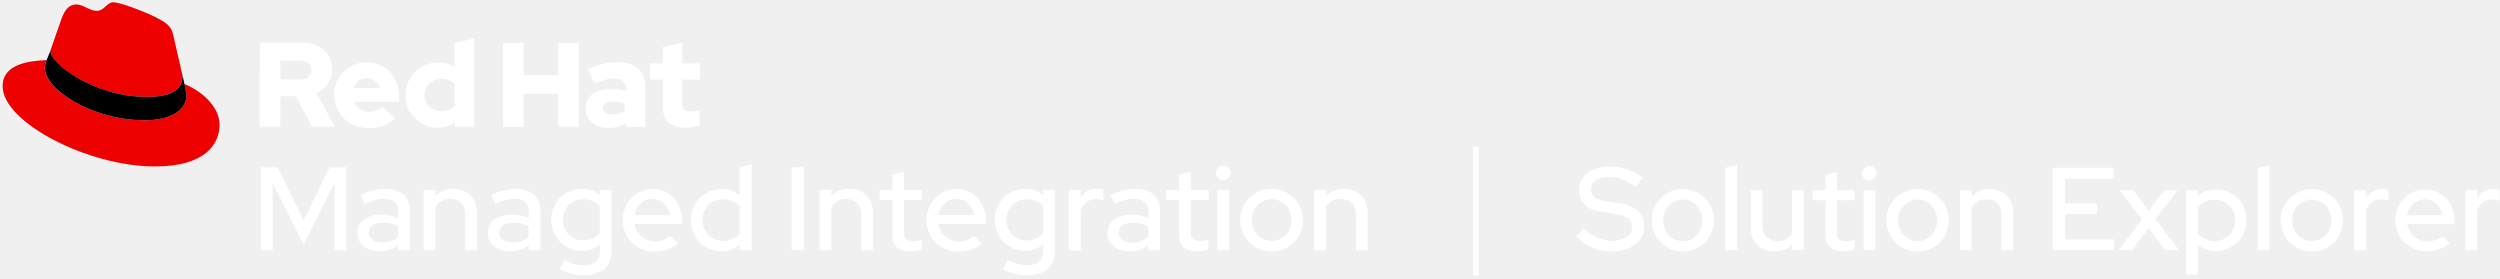
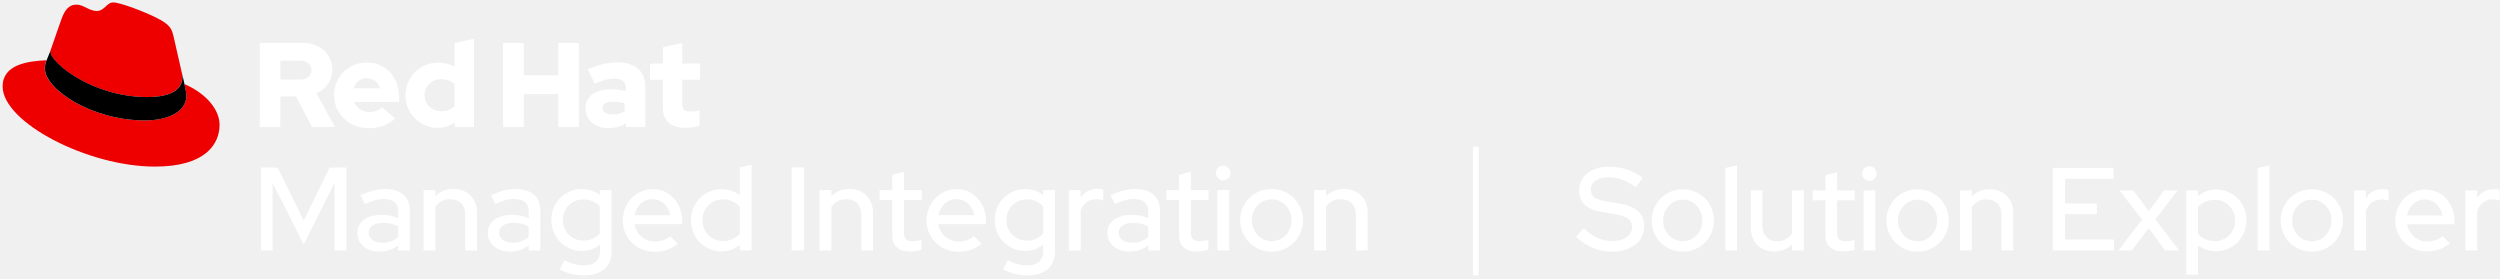
- <svg xmlns="http://www.w3.org/2000/svg" version="1.1" id="Layer_1" x="0px" y="0px" viewBox="0 0 2193 244" height="45px" style="enable-background:new 0 0 2193 244;" xml:space="preserve">
+ <svg xmlns="http://www.w3.org/2000/svg" width="404px" height="45px" version="1.1" id="Layer_1" x="0px" y="0px" viewBox="0 0 2193 244" style="enable-background:new 0 0 2193 244;" xml:space="preserve">
  <style type="text/css">
	.st0{fill:#EE0000;}
	.st1{fill:#FFFFFF;}
</style>
  <path class="st0" d="M129.3,85c12.5,0,30.6-2.6,30.6-17.5c0-1.1-0.1-2.3-0.3-3.4l-7.4-32.4c-1.7-7.1-3.2-10.4-15.7-16.6  C126.7,10.2,105.6,2,99.3,2c-5.8,0-7.6,7.5-14.4,7.5c-6.7,0-11.6-5.6-17.9-5.6C61,3.9,57,8,54,16.4c0,0-8.4,23.7-9.5,27.2  c-0.2,0.6-0.3,1.3-0.2,1.9C44.3,54.8,80.6,85,129.3,85 M161.8,73.6c1.7,8.2,1.7,9.1,1.7,10.1c0,14-15.7,21.8-36.4,21.8  c-46.8,0-87.8-27.4-87.8-45.5c0-2.5,0.5-5,1.5-7.3C24.1,53.5,2.3,56.5,2.3,75.7c0,31.5,74.6,70.3,133.6,70.3  c45.3,0,56.7-20.5,56.7-36.7C192.6,96.6,181.6,82.2,161.8,73.6" />
  <path d="M161.8,73.6c1.7,8.2,1.7,9.1,1.7,10.1c0,14-15.7,21.8-36.4,21.8c-46.8,0-87.7-27.4-87.7-45.5c0-2.5,0.5-5,1.5-7.3l3.7-9.1  c-0.2,0.6-0.3,1.3-0.2,1.9c0,9.2,36.3,39.5,85,39.5c12.5,0,30.6-2.6,30.6-17.5c0-1.1-0.1-2.3-0.3-3.4L161.8,73.6z" />
  <path class="st1" d="M239.1,160.3v59.3h-10.2v-72.8h14.6l22.9,46.5l22.8-46.5h14.6v72.8h-10.3v-59.4l-27.1,54.2L239.1,160.3z   M313.5,204.4c0-10.6,9-16.1,21.4-16.1c5,0,9.9,1,14.5,2.9v-5.6c0-7.5-4.5-11.2-12.9-11.2c-5.1,0-10.3,1.6-16.4,4.5l-3.9-7.8  c7.5-3.5,14.4-5.4,21.7-5.4c13.6,0,21.6,6.7,21.6,18.9v35h-10.2V215c-4.6,3.8-10,5.5-16.4,5.5C321.4,220.5,313.5,213.8,313.5,204.4z   M335.3,212.8c5.1,0.2,10.1-1.6,14-5v-9.3c-4.2-2.2-8.9-3.3-13.6-3.1c-7.3,0-12.3,3.2-12.3,8.7C323.5,209.4,328.4,212.8,335.3,212.8  z M371.5,166.6h10.4v5.3c4.2-4.2,10-6.5,15.9-6.3c12.2,0,20.6,8.5,20.6,20.7v33.3h-10.3V188c0-8.2-5-13.4-13.2-13.4  c-5.2-0.2-10.2,2.4-13,6.9v38.1h-10.4L371.5,166.6z M427.9,204.4c0-10.6,9-16.1,21.4-16.1c5,0,9.9,1,14.5,2.9v-5.6  c0-7.5-4.5-11.2-12.9-11.2c-5.1,0-10.3,1.6-16.4,4.5l-3.8-7.8c7.5-3.5,14.4-5.4,21.7-5.4c13.6,0,21.6,6.7,21.6,18.9v35h-10.2V215  c-4.6,3.8-10,5.5-16.4,5.5C435.8,220.5,427.9,213.8,427.9,204.4z M449.7,212.8c5.1,0.2,10.1-1.6,14-5v-9.3  c-4.2-2.2-8.9-3.3-13.6-3.1c-7.3,0-12.3,3.2-12.3,8.7C437.9,209.4,442.8,212.8,449.7,212.8z M483.6,192.8  c-0.2-14.7,11.5-26.9,26.3-27.1c0.2,0,0.4,0,0.6,0c5.7,0,11.2,1.8,15.7,5.3v-4.4h10.3V220c0,13.9-8.7,21.4-24.2,21.4  c-7.4,0.1-14.8-1.7-21.3-5.2l4.1-8.1c6,3.1,11.3,4.6,17,4.6c9.3,0,14.2-4.3,14.2-12.6v-5.7c-4.4,3.7-10,5.6-15.8,5.6  C495.3,220,483.6,208,483.6,192.8z M511.5,210.9c5.5,0.2,10.8-2.1,14.6-6.1v-23.9c-3.7-4.1-9-6.3-14.6-6.1c-10,0-17.7,7.9-17.7,18.1  S501.5,210.9,511.5,210.9z M572.8,165.8c14.6,0,25.6,12.1,25.6,27.7v3h-41.8c1.3,8.8,9,15.3,17.9,15.2c4.9,0.1,9.6-1.5,13.4-4.6  l6.7,6.6c-5.8,4.7-13,7.2-20.5,7c-15.6,0-27.8-12-27.8-27.4C546.3,177.8,557.8,165.8,572.8,165.8z M556.6,188.7h31.4  c-1.5-8.1-7.8-14.1-15.5-14.1C564.4,174.5,558.2,180.3,556.6,188.7L556.6,188.7z M649,214.6c-4.5,3.8-10.3,5.9-16.2,5.8  c-15.1,0-26.7-12.2-26.7-27.4s11.7-27.2,26.9-27.2c5.7,0,11.3,1.8,15.9,5.2v-24.3l10.4-2.3v75.1H649V214.6z M634.2,211.3  c5.6,0.2,10.9-2.2,14.7-6.3v-24c-3.8-4-9.1-6.3-14.7-6.2c-10.3,0-18,7.9-18,18.2C616.2,203.4,624.1,211.3,634.2,211.3z M694.4,146.7  h10.9v72.8h-10.9V146.7z M1292.1,128.6h5v112.9h-5V128.6z M718.9,166.6h10.4v5.3c4.2-4.2,10-6.5,15.9-6.3c12.2,0,20.6,8.5,20.6,20.7  v33.3h-10.3V188c0-8.2-5-13.4-13.2-13.4c-5.2-0.2-10.2,2.4-13,6.9v38.1h-10.4L718.9,166.6z M782.7,175.3h-11.2v-8.7h11.2v-13.5  l10.3-2.5v16h15.6v8.7H793V204c0,5.4,2.2,7.4,7.8,7.4c2.6,0.1,5.2-0.4,7.6-1.2v8.7c-3.2,1-6.5,1.5-9.9,1.6c-10.3,0-15.8-4.9-15.8-14  V175.3z M839.3,165.8c14.6,0,25.6,12.1,25.6,27.7v3h-41.8c1.3,8.8,9,15.3,17.9,15.2c4.9,0.1,9.6-1.5,13.4-4.6l6.7,6.6  c-5.8,4.7-13,7.2-20.5,7c-15.6,0-27.8-12-27.8-27.4C812.8,177.8,824.3,165.8,839.3,165.8z M823.2,188.6h31.4  c-1.5-8.1-7.8-14.1-15.5-14.1C831,174.5,824.8,180.3,823.2,188.6z M872.6,192.8c0-15.2,11.8-27.1,26.8-27.1c5.7,0,11.2,1.9,15.7,5.3  v-4.4h10.3V220c0,13.9-8.7,21.4-24.2,21.4c-7.4,0.1-14.8-1.7-21.3-5.2l4.1-8.1c6,3.1,11.3,4.6,17,4.6c9.2,0,14.1-4.3,14.1-12.6v-5.7  c-4.5,3.7-10.1,5.7-15.9,5.6C884.3,220,872.6,208,872.6,192.8z M900.5,210.9c5.5,0.2,10.8-2.1,14.6-6.1v-23.9  c-3.7-4.1-9-6.3-14.6-6.1c-10,0-17.7,7.9-17.7,18.1S890.5,210.9,900.5,210.9z M937.5,166.6h10.4v6.6c3.2-4.9,8.6-7.8,14.5-7.7  c1.8-0.1,3.7,0.2,5.4,0.8v9.4c-2-0.7-4.1-1.1-6.2-1.1c-5.5,0-10.7,2.7-13.6,9.6v35.5h-10.4V166.6z M971.4,204.4  c0-10.6,9-16.1,21.4-16.1c5,0,9.9,1,14.5,2.9v-5.6c0-7.5-4.5-11.2-12.9-11.2c-5.1,0-10.3,1.6-16.4,4.5l-3.8-7.8  c7.5-3.5,14.4-5.4,21.7-5.4c13.6,0,21.6,6.7,21.6,18.9v35h-10.2V215c-4.6,3.8-10,5.5-16.4,5.5C979.3,220.5,971.4,213.8,971.4,204.4z   M993.2,212.8c5.1,0.2,10.1-1.6,14-5v-9.3c-4.2-2.2-8.9-3.3-13.6-3.1c-7.3,0-12.3,3.2-12.3,8.7C981.4,209.4,986.3,212.8,993.2,212.8  z M1034.3,175.3h-11.2v-8.7h11.2v-13.5l10.3-2.5v16h15.6v8.7h-15.6V204c0,5.4,2.2,7.4,7.8,7.4c2.6,0.1,5.2-0.4,7.6-1.2v8.7  c-3.2,1-6.5,1.5-9.9,1.6c-10.3,0-15.8-4.9-15.8-14V175.3z M1066.6,151.6c0-3.6,2.9-6.4,6.4-6.4c3.6,0,6.4,2.9,6.4,6.5  c0,3.6-2.9,6.4-6.4,6.4C1069.4,158.1,1066.6,155.2,1066.6,151.6z M1078.2,219.5h-10.4v-52.9h10.4V219.5z M1115.5,165.6  c15.2,0,27.5,12.4,27.5,27.6c0,15.2-12.4,27.5-27.6,27.5c-15.2,0-27.5-12.4-27.5-27.6c0,0,0,0,0,0c-0.2-15,11.9-27.3,26.9-27.4  C1115.1,165.6,1115.3,165.6,1115.5,165.6z M1115.5,174.7c-9.7,0-17.4,8-17.4,18.3s7.6,18.4,17.4,18.4s17.4-8.1,17.4-18.4  S1125.2,174.7,1115.5,174.7L1115.5,174.7z M1152.8,166.6h10.4v5.3c4.2-4.2,10-6.5,15.9-6.3c12.2,0,20.6,8.5,20.6,20.7v33.3h-10.3  V188c0-8.2-5-13.4-13.2-13.4c-5.2-0.2-10.2,2.4-13,6.9v38.1h-10.4V166.6z M581.5,94.3c0,11.9,7.2,17.7,20.2,17.7  c4-0.1,8-0.7,11.9-1.7V96.5c-2.5,0.8-5.1,1.2-7.7,1.2c-5.4,0-7.4-1.7-7.4-6.7V69.8h15.6V55.6h-15.6v-18l-17,3.7v14.3h-11.3v14.2  h11.2L581.5,94.3z M528.5,94.6c0-3.7,3.7-5.5,9.3-5.5c3.4,0,6.8,0.4,10.1,1.3v7.2c-3.2,1.8-6.9,2.7-10.6,2.6  C531.8,100.2,528.6,98.1,528.5,94.6 M533.8,112.2c6,0,10.8-1.3,15.4-4.3v3.4h16.8V75.6c0-13.6-9.1-21-24.4-21c-8.5,0-16.9,2-26,6.1  l6.1,12.5c6.5-2.7,12-4.4,16.8-4.4c7,0,10.6,2.7,10.6,8.3v2.7c-4.1-1.1-8.4-1.6-12.6-1.6c-14.3,0-22.9,6-22.9,16.7  C513.6,104.8,521.3,112.2,533.8,112.2 M441.3,111.3h18.1V82.4h30.3v28.8h18.1V37.6h-18.1v28.3h-30.3V37.6h-18.1L441.3,111.3z   M372.4,83.4c0-8,6.3-14.1,14.6-14.1c4.3-0.1,8.5,1.4,11.8,4.3V93c-3.2,3-7.4,4.6-11.8,4.4C378.8,97.4,372.4,91.3,372.4,83.4   M399,111.2h16.8V33.9l-17,3.7v20.9c-4.3-2.5-9.2-3.7-14.2-3.7c-16.2,0-28.9,12.5-28.9,28.5C355.5,99,368,111.8,383.6,112  c0.2,0,0.3,0,0.5,0c5.4,0,10.6-1.7,14.9-4.8V111.2z M321.8,68.5c5.4,0,9.9,3.5,11.7,8.8h-23.2C312,71.8,316.2,68.5,321.8,68.5   M293.1,83.5c0,16.2,13.2,28.8,30.3,28.8c9.4,0,16.2-2.5,23.2-8.4l-11.3-10c-2.6,2.7-6.5,4.2-11.1,4.2c-5.9,0.2-11.4-3.3-13.7-8.8  h39.6v-4.2c0-17.7-11.9-30.4-28.1-30.4c-15.8-0.2-28.8,12.4-29,28.1C293.1,83,293.1,83.2,293.1,83.5 M263.8,53.1  c6,0,9.4,3.8,9.4,8.3s-3.4,8.3-9.4,8.3h-17.9V53.1H263.8z M227.8,111.2h18.1V84.4h13.8l13.9,26.8h20.2l-16.2-29.5  c8.4-3.4,13.9-11.6,13.9-20.7c0-13.2-10.4-23.5-26-23.5h-37.6L227.8,111.2z M1382.6,207.6l6.6-7.6c3.9,3.8,7.9,6.6,12,8.5  c4.1,1.9,8.4,2.8,12.9,2.8c5.2,0,9.4-1.1,12.7-3.4c3.3-2.3,4.9-5.2,4.9-8.7c0-3.2-1.1-5.6-3.4-7.4s-6-3.1-11.3-4l-12.1-2  c-6.6-1.1-11.6-3.2-14.8-6.4c-3.3-3.1-4.9-7.3-4.9-12.5c0-6.3,2.4-11.3,7.3-15.1c4.9-3.8,11.3-5.7,19.3-5.7c5.2,0,10.3,0.8,15.4,2.5  c5.1,1.7,9.7,4.1,13.7,7.3l-6,8.3c-3.9-3-7.9-5.2-11.8-6.7c-3.9-1.5-7.9-2.2-11.9-2.2c-4.7,0-8.5,1-11.4,3c-2.9,2-4.3,4.6-4.3,7.8  c0,3,1,5.2,3,6.8c2,1.5,5.3,2.7,9.9,3.5l11.7,1.9c7.6,1.2,13.2,3.5,16.8,6.8c3.6,3.3,5.4,7.7,5.4,13.3c0,3.3-0.7,6.3-2.1,9.1  c-1.4,2.8-3.3,5.1-5.8,7c-2.5,1.9-5.6,3.4-9.1,4.5c-3.6,1.1-7.5,1.6-11.8,1.6c-5.8,0-11.4-1.1-16.7-3.4  C1391.5,214.9,1386.8,211.7,1382.6,207.6z M1448.9,193.2c0-3.8,0.7-7.4,2.1-10.7c1.4-3.3,3.4-6.2,5.8-8.7c2.5-2.4,5.4-4.4,8.7-5.8  c3.3-1.4,6.9-2.1,10.7-2.1c3.8,0,7.4,0.7,10.7,2.1c3.3,1.4,6.2,3.3,8.7,5.8c2.4,2.4,4.4,5.3,5.8,8.7c1.4,3.3,2.1,6.9,2.1,10.7  c0,3.9-0.7,7.5-2.1,10.8c-1.4,3.3-3.3,6.2-5.8,8.7c-2.4,2.4-5.3,4.4-8.7,5.8c-3.3,1.4-6.9,2.1-10.7,2.1c-3.8,0-7.4-0.7-10.7-2.1  c-3.3-1.4-6.3-3.3-8.7-5.8c-2.5-2.4-4.4-5.3-5.8-8.7C1449.6,200.6,1448.9,197,1448.9,193.2z M1476.2,211.5c4.8,0,8.8-1.8,12.1-5.3  c3.3-3.5,5-7.9,5-13c0-5.1-1.7-9.4-5-12.9c-3.3-3.5-7.4-5.3-12.1-5.3s-8.8,1.8-12.2,5.3c-3.4,3.5-5.1,7.8-5.1,12.9  c0,5.1,1.7,9.4,5,13C1467.3,209.7,1471.4,211.5,1476.2,211.5z M1523.7,144.9v74.6h-10.3v-72.3L1523.7,144.9z M1546,166.9v31.2  c0,4.1,1.2,7.4,3.6,9.8c2.4,2.4,5.5,3.6,9.5,3.6c2.8,0,5.2-0.6,7.4-1.8c2.2-1.2,4-2.9,5.5-5.1v-37.7h10.3v52.6h-10.3v-5.3  c-2.1,2.1-4.4,3.6-7.1,4.7c-2.7,1.1-5.6,1.6-8.7,1.6c-6,0-10.9-1.9-14.7-5.8c-3.8-3.9-5.7-8.8-5.7-14.9v-33H1546z M1601.3,206.5  v-30.9h-11.2v-8.7h11.2v-13.4l10.2-2.5v15.9h15.5v8.7h-15.5v28.5c0,2.7,0.6,4.6,1.8,5.7c1.2,1.1,3.2,1.7,5.9,1.7  c1.4,0,2.7-0.1,3.9-0.3s2.4-0.5,3.7-1v8.7c-1.4,0.5-3,0.9-4.8,1.1c-1.8,0.3-3.5,0.4-5,0.4c-5.1,0-9-1.2-11.7-3.6  C1602.6,214.5,1601.3,211.1,1601.3,206.5z M1639.8,158.5c-1.7,0-3.2-0.6-4.4-1.9c-1.2-1.3-1.9-2.8-1.9-4.5c0-1.7,0.6-3.2,1.9-4.5  c1.2-1.3,2.7-1.9,4.4-1.9c1.7,0,3.2,0.6,4.5,1.9c1.3,1.3,1.9,2.8,1.9,4.5c0,1.7-0.6,3.2-1.9,4.5  C1643,157.8,1641.5,158.5,1639.8,158.5z M1645,166.9v52.6h-10.3v-52.6H1645z M1654.8,193.2c0-3.8,0.7-7.4,2.1-10.7  c1.4-3.3,3.4-6.2,5.8-8.7c2.5-2.4,5.4-4.4,8.7-5.8c3.3-1.4,6.9-2.1,10.7-2.1c3.8,0,7.4,0.7,10.7,2.1c3.3,1.4,6.2,3.3,8.7,5.8  c2.4,2.4,4.4,5.3,5.8,8.7c1.4,3.3,2.1,6.9,2.1,10.7c0,3.9-0.7,7.5-2.1,10.8c-1.4,3.3-3.3,6.2-5.8,8.7c-2.4,2.4-5.3,4.4-8.7,5.8  c-3.3,1.4-6.9,2.1-10.7,2.1c-3.8,0-7.4-0.7-10.7-2.1c-3.3-1.4-6.3-3.3-8.7-5.8c-2.5-2.4-4.4-5.3-5.8-8.7  C1655.5,200.6,1654.8,197,1654.8,193.2z M1682.2,211.5c4.8,0,8.8-1.8,12.1-5.3c3.3-3.5,5-7.9,5-13c0-5.1-1.7-9.4-5-12.9  c-3.3-3.5-7.4-5.3-12.1-5.3c-4.8,0-8.8,1.8-12.2,5.3c-3.4,3.5-5.1,7.8-5.1,12.9c0,5.1,1.7,9.4,5,13  C1673.3,209.7,1677.4,211.5,1682.2,211.5z M1719.3,219.5v-52.6h10.3v5.3c2.1-2.1,4.4-3.6,7.1-4.7c2.7-1.1,5.6-1.6,8.7-1.6  c6,0,10.9,1.9,14.8,5.7c3.9,3.8,5.8,8.8,5.8,14.8v33.1h-10.3v-31.3c0-4.1-1.2-7.4-3.6-9.8c-2.4-2.4-5.5-3.6-9.5-3.6  c-2.8,0-5.3,0.6-7.5,1.8c-2.2,1.2-4.1,2.9-5.5,5.1v37.8H1719.3z M1800.7,219.5v-72.3h53.3v9.5h-42.5v21.7h27.9v9.3h-27.9V210h42.9  v9.5H1800.7z M1858.4,219.5l20.5-27l-19.6-25.6h12.1l13.5,18.1l13.5-18.1h11.7l-19.4,25.5l20.8,27.1h-12.2l-14.5-19.4l-14.7,19.4  H1858.4z M1917.8,240.9v-74h10.2v5.1c2.1-1.9,4.6-3.4,7.3-4.4c2.8-1,5.7-1.5,8.8-1.5c3.7,0,7.2,0.7,10.4,2.1c3.2,1.4,6,3.3,8.4,5.7  c2.4,2.4,4.3,5.3,5.6,8.6c1.4,3.3,2.1,6.9,2.1,10.6c0,3.8-0.7,7.4-2.1,10.7c-1.4,3.3-3.3,6.2-5.6,8.6c-2.4,2.4-5.2,4.3-8.5,5.7  s-6.8,2.1-10.5,2.1c-2.9,0-5.7-0.4-8.4-1.3s-5.2-2.2-7.4-3.8v25.7H1917.8z M1942.8,175.1c-3,0-5.7,0.6-8.3,1.7  c-2.5,1.1-4.7,2.7-6.4,4.6v23.8c1.7,1.9,3.8,3.4,6.4,4.5c2.6,1.1,5.4,1.7,8.3,1.7c5,0,9.2-1.7,12.7-5.2c3.4-3.4,5.1-7.8,5.1-12.9  s-1.7-9.5-5.2-13C1951.9,176.8,1947.7,175.1,1942.8,175.1z M1990.8,144.9v74.6h-10.3v-72.3L1990.8,144.9z M2000.6,193.2  c0-3.8,0.7-7.4,2.1-10.7c1.4-3.3,3.4-6.2,5.8-8.7c2.5-2.4,5.4-4.4,8.7-5.8c3.3-1.4,6.9-2.1,10.7-2.1c3.8,0,7.4,0.7,10.7,2.1  c3.3,1.4,6.2,3.3,8.7,5.8c2.4,2.4,4.4,5.3,5.8,8.7c1.4,3.3,2.1,6.9,2.1,10.7c0,3.9-0.7,7.5-2.1,10.8c-1.4,3.3-3.3,6.2-5.8,8.7  c-2.4,2.4-5.3,4.4-8.7,5.8c-3.3,1.4-6.9,2.1-10.7,2.1c-3.8,0-7.4-0.7-10.7-2.1c-3.3-1.4-6.2-3.3-8.7-5.8c-2.5-2.4-4.4-5.3-5.8-8.7  C2001.3,200.6,2000.6,197,2000.6,193.2z M2028,211.5c4.8,0,8.8-1.8,12.1-5.3c3.3-3.5,5-7.9,5-13c0-5.1-1.7-9.4-5-12.9  c-3.3-3.5-7.4-5.3-12.1-5.3c-4.8,0-8.8,1.8-12.2,5.3c-3.4,3.5-5.1,7.8-5.1,12.9c0,5.1,1.7,9.4,5,13  C2019.1,209.7,2023.2,211.5,2028,211.5z M2065.1,219.5v-52.6h10.3v6.7c1.6-2.5,3.6-4.5,6.1-5.8c2.5-1.3,5.3-2,8.4-2  c1.1,0,2.1,0.1,2.9,0.2c0.8,0.1,1.6,0.3,2.4,0.6v9.3c-1-0.3-2-0.6-3-0.8s-2.1-0.3-3.1-0.3c-3,0-5.7,0.8-8.1,2.4  c-2.4,1.6-4.2,4-5.5,7.2v35.1H2065.1z M2149,213.5c-3,2.3-6.2,4.1-9.5,5.2c-3.3,1.1-6.9,1.7-10.8,1.7c-3.9,0-7.5-0.7-10.8-2.1  c-3.4-1.4-6.3-3.3-8.8-5.7c-2.5-2.4-4.4-5.3-5.8-8.6c-1.4-3.3-2.1-6.9-2.1-10.8c0-3.8,0.7-7.3,2.1-10.6c1.4-3.3,3.2-6.2,5.6-8.6  c2.3-2.4,5.1-4.3,8.4-5.7c3.2-1.4,6.7-2.1,10.3-2.1c3.6,0,6.9,0.7,10.1,2.1c3.1,1.4,5.8,3.3,8.1,5.8c2.2,2.4,4,5.4,5.3,8.7  c1.3,3.4,2,7,2,10.8v3h-41.5c0.7,4.3,2.7,7.9,6,10.8c3.3,2.9,7.2,4.3,11.8,4.3c2.5,0,5-0.4,7.3-1.2s4.3-2,6-3.4L2149,213.5z   M2127.2,174.8c-3.9,0-7.4,1.3-10.3,3.9c-2.9,2.6-4.8,6-5.5,10.1h31.2c-0.8-4-2.6-7.3-5.4-10C2134.3,176.1,2131,174.8,2127.2,174.8z   M2162.6,219.5v-52.6h10.3v6.7c1.6-2.5,3.6-4.5,6.1-5.8c2.5-1.3,5.3-2,8.4-2c1.1,0,2.1,0.1,2.9,0.2c0.8,0.1,1.6,0.3,2.4,0.6v9.3  c-1-0.3-2-0.6-3-0.8s-2.1-0.3-3.1-0.3c-3,0-5.7,0.8-8.1,2.4c-2.4,1.6-4.2,4-5.5,7.2v35.1H2162.6z" />
</svg>
